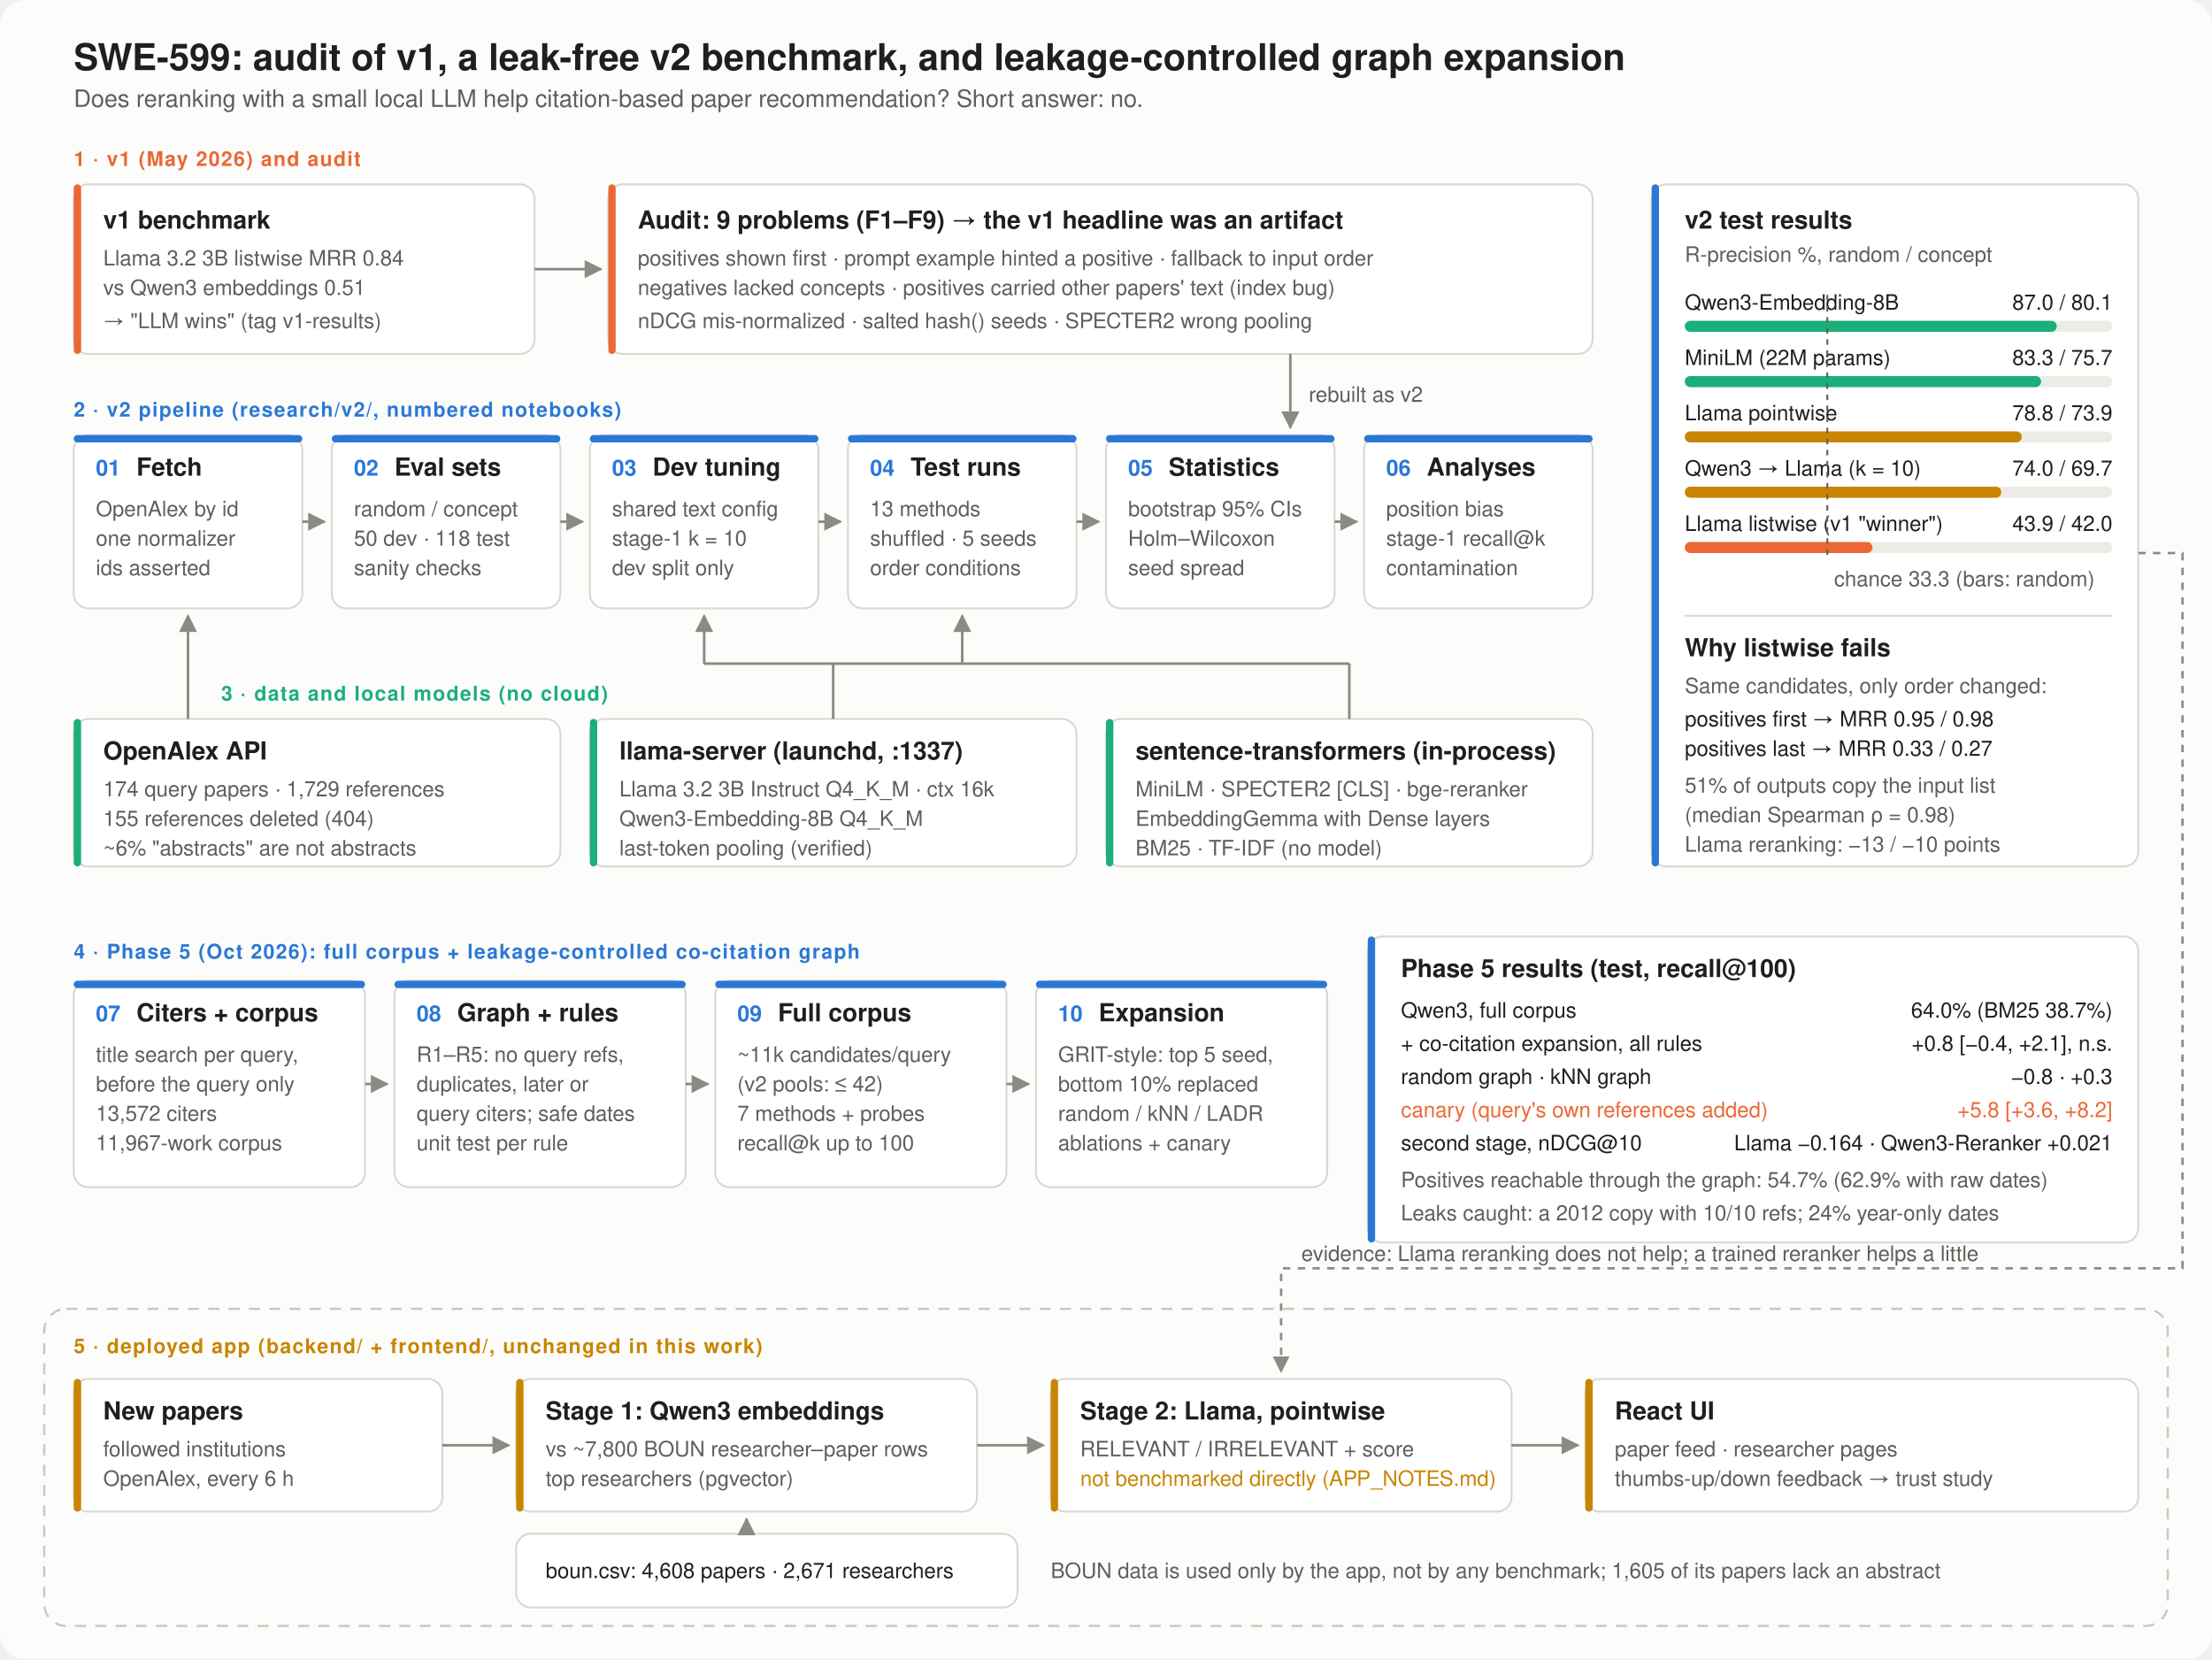
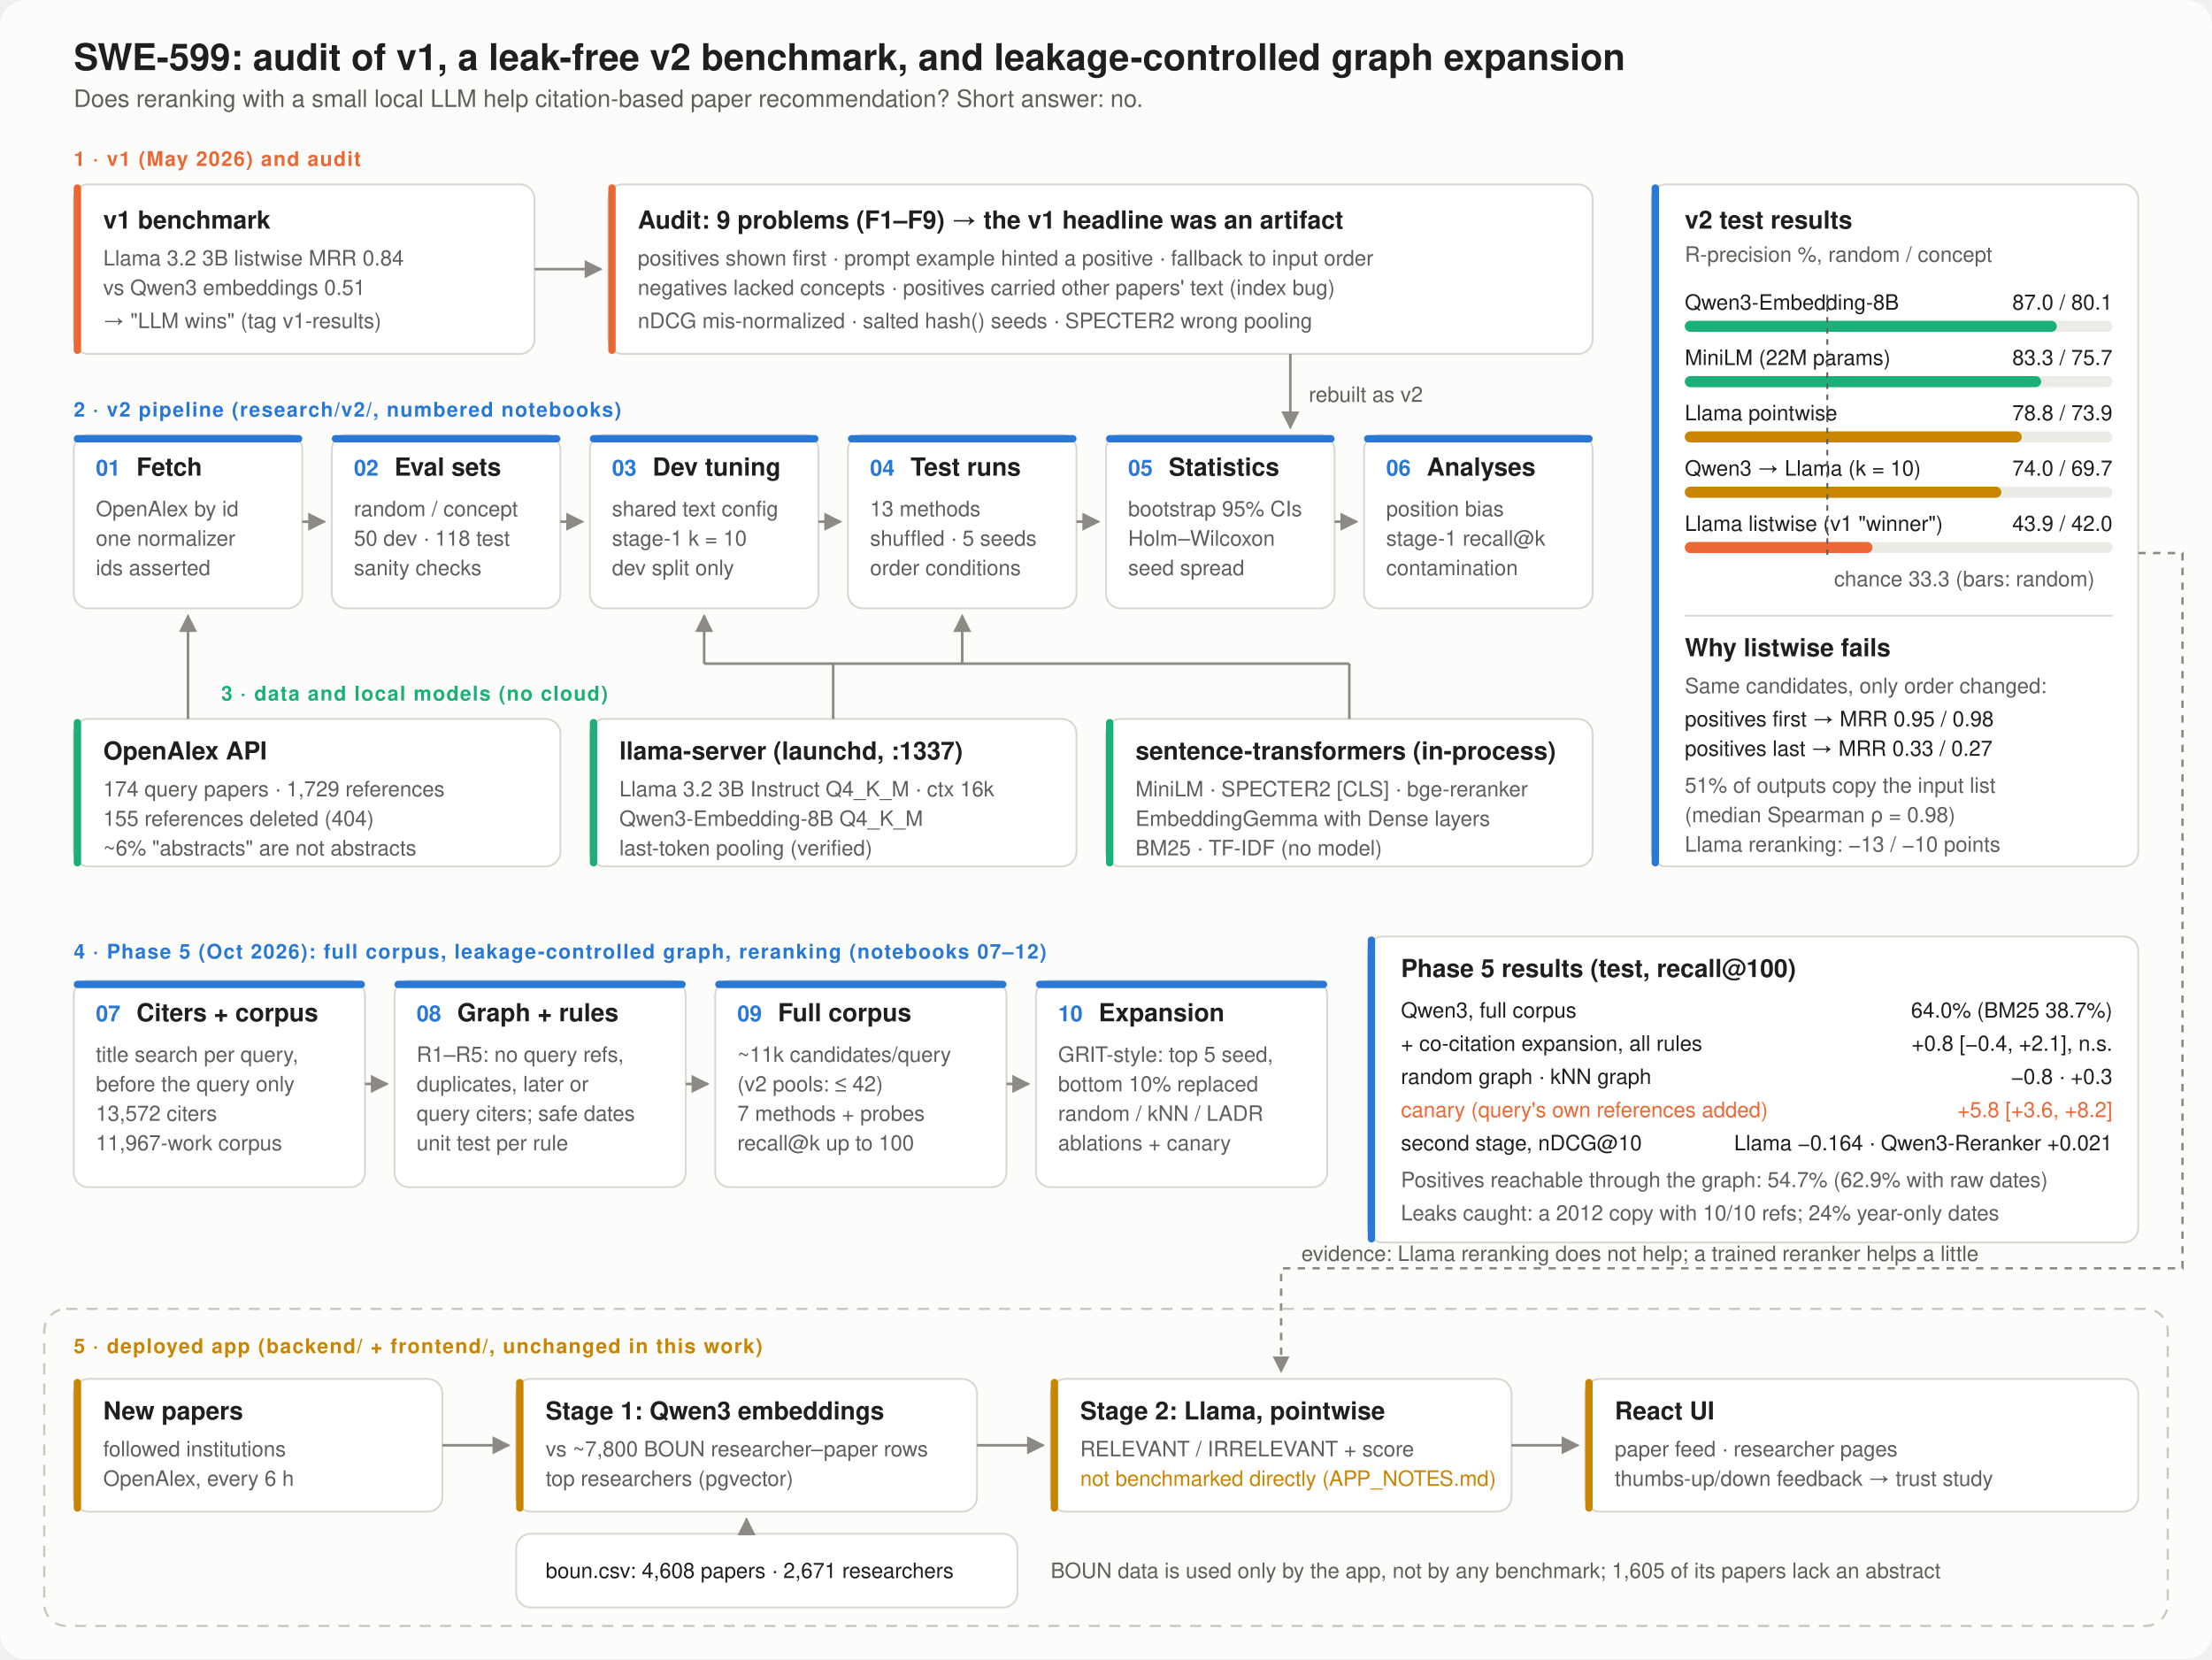
<svg xmlns="http://www.w3.org/2000/svg" viewBox="0 0 1200 900" width="1200" height="900" font-family="-apple-system, BlinkMacSystemFont, 'Segoe UI', Helvetica, Arial, sans-serif" role="img" aria-labelledby="t d">
  <style>
    .bg { fill: #fcfcfb; }
    .box { fill: #ffffff; stroke: #d9d7cf; stroke-width: 1; }
    .lane { fill: none; stroke: #c9c7bf; stroke-width: 1.2; stroke-dasharray: 6 5; }
    .ink { fill: #1f1f1e; }
    .muted { fill: #5f5e5a; }
    .title { font-size: 20px; font-weight: 650; }
    .sub { font-size: 13px; }
    .h { font-size: 13.5px; font-weight: 650; }
    .t { font-size: 11.5px; }
    .lab { font-size: 11px; font-weight: 650; letter-spacing: 0.06em; text-transform: uppercase; }
    .num { font-size: 12px; font-weight: 700; }
    .line { stroke: #8c8a83; stroke-width: 1.4; fill: none; }
    .dash { stroke: #8c8a83; stroke-width: 1.3; fill: none; stroke-dasharray: 4 4; }
    .head { fill: #8c8a83; }
    .v1 { fill: #eb6834; }  .v1s { stroke: #eb6834; }
    .v2 { fill: #2a78d6; }  .v2s { stroke: #2a78d6; }
    .mod { fill: #1baf7a; } .mods { stroke: #1baf7a; }
    .app { fill: #c98500; } .apps { stroke: #c98500; }
    .barbg { fill: #ecebe6; }
    .chance { stroke: #5f5e5a; stroke-width: 1; stroke-dasharray: 3 3; }
    @media (prefers-color-scheme: dark) {
      .bg { fill: #1a1a19; }
      .box { fill: #232322; stroke: #3f3e3a; }
      .lane { stroke: #4a4944; }
      .ink { fill: #f3f2ed; }
      .muted { fill: #b6b4ab; }
      .line, .dash { stroke: #8f8d85; }
      .head { fill: #8f8d85; }
      .v1 { fill: #f07a4c; } .v1s { stroke: #f07a4c; }
      .v2 { fill: #4a8fe6; } .v2s { stroke: #4a8fe6; }
      .mod { fill: #2cc28c; } .mods { stroke: #2cc28c; }
      .app { fill: #e0a21f; } .apps { stroke: #e0a21f; }
      .barbg { fill: #33322f; }
      .chance { stroke: #b6b4ab; }
    }
  </style>
  <defs>
    <marker id="arrow" viewBox="0 0 10 10" refX="9" refY="5" markerWidth="7" markerHeight="7" orient="auto-start-reverse">
      <path d="M0,0 L10,5 L0,10 z" class="head" />
    </marker>
  </defs>
  <rect class="bg" x="0" y="0" width="1200" height="900" rx="14" />
  <text class="ink title" x="40" y="38">SWE-599: audit of v1, a leak-free v2 benchmark, and leakage-controlled graph expansion</text>
  <text class="muted sub" x="40" y="58">Does reranking with a small local LLM help citation-based paper recommendation? Short answer: no.</text>
  <text class="v1 lab" x="40" y="90">1 · v1 (May 2026) and audit</text>
  <rect class="box" x="40" y="100" width="250" height="92" rx="8" />
  <rect class="v1" x="40" y="100" width="4" height="92" rx="2" />
  <text class="ink h" x="56" y="124">v1 benchmark</text>
  <text class="muted t" x="56" y="144">Llama 3.2 3B listwise MRR 0.84</text>
  <text class="muted t" x="56" y="160">vs Qwen3 embeddings 0.51</text>
  <text class="muted t" x="56" y="178">→ "LLM wins" (tag v1-results)</text>
  <line class="line" x1="290" y1="146" x2="326" y2="146" marker-end="url(#arrow)" />
  <rect class="box" x="330" y="100" width="534" height="92" rx="8" />
  <rect class="v1" x="330" y="100" width="4" height="92" rx="2" />
  <text class="ink h" x="346" y="124">Audit: 9 problems (F1–F9) → the v1 headline was an artifact</text>
  <text class="muted t" x="346" y="144">positives shown first · prompt example hinted a positive · fallback to input order</text>
  <text class="muted t" x="346" y="160">negatives lacked concepts · positives carried other papers' text (index bug)</text>
  <text class="muted t" x="346" y="178">nDCG mis-normalized · salted hash() seeds · SPECTER2 wrong pooling</text>
  <path class="line" d="M 700 192 L 700 232" marker-end="url(#arrow)" />
  <text class="muted t" x="710" y="218">rebuilt as v2</text>
  <text class="v2 lab" x="40" y="226">2 · v2 pipeline (research/v2/, numbered notebooks)</text>
  <g>
    <rect class="box" x="40" y="236" width="124" height="94" rx="8" />
    <rect class="v2" x="40" y="236" width="124" height="4" rx="2" />
    <text class="v2 num" x="52" y="258">01</text>
    <text class="ink h" x="74" y="258">Fetch</text>
    <text class="muted t" x="52" y="280">OpenAlex by id</text>
    <text class="muted t" x="52" y="296">one normalizer</text>
    <text class="muted t" x="52" y="312">ids asserted</text>
  </g>
  <line class="line" x1="164" y1="283" x2="176" y2="283" marker-end="url(#arrow)" />
  <g>
    <rect class="box" x="180" y="236" width="124" height="94" rx="8" />
    <rect class="v2" x="180" y="236" width="124" height="4" rx="2" />
    <text class="v2 num" x="192" y="258">02</text>
    <text class="ink h" x="214" y="258">Eval sets</text>
    <text class="muted t" x="192" y="280">random / concept</text>
    <text class="muted t" x="192" y="296">50 dev · 118 test</text>
    <text class="muted t" x="192" y="312">sanity checks</text>
  </g>
  <line class="line" x1="304" y1="283" x2="316" y2="283" marker-end="url(#arrow)" />
  <g>
    <rect class="box" x="320" y="236" width="124" height="94" rx="8" />
    <rect class="v2" x="320" y="236" width="124" height="4" rx="2" />
    <text class="v2 num" x="332" y="258">03</text>
    <text class="ink h" x="354" y="258">Dev tuning</text>
    <text class="muted t" x="332" y="280">shared text config</text>
    <text class="muted t" x="332" y="296">stage-1 k = 10</text>
    <text class="muted t" x="332" y="312">dev split only</text>
  </g>
  <line class="line" x1="444" y1="283" x2="456" y2="283" marker-end="url(#arrow)" />
  <g>
    <rect class="box" x="460" y="236" width="124" height="94" rx="8" />
    <rect class="v2" x="460" y="236" width="124" height="4" rx="2" />
    <text class="v2 num" x="472" y="258">04</text>
    <text class="ink h" x="494" y="258">Test runs</text>
    <text class="muted t" x="472" y="280">13 methods</text>
    <text class="muted t" x="472" y="296">shuffled · 5 seeds</text>
    <text class="muted t" x="472" y="312">order conditions</text>
  </g>
  <line class="line" x1="584" y1="283" x2="596" y2="283" marker-end="url(#arrow)" />
  <g>
    <rect class="box" x="600" y="236" width="124" height="94" rx="8" />
    <rect class="v2" x="600" y="236" width="124" height="4" rx="2" />
    <text class="v2 num" x="612" y="258">05</text>
    <text class="ink h" x="634" y="258">Statistics</text>
    <text class="muted t" x="612" y="280">bootstrap 95% CIs</text>
    <text class="muted t" x="612" y="296">Holm–Wilcoxon</text>
    <text class="muted t" x="612" y="312">seed spread</text>
  </g>
  <line class="line" x1="724" y1="283" x2="736" y2="283" marker-end="url(#arrow)" />
  <g>
    <rect class="box" x="740" y="236" width="124" height="94" rx="8" />
    <rect class="v2" x="740" y="236" width="124" height="4" rx="2" />
    <text class="v2 num" x="752" y="258">06</text>
    <text class="ink h" x="774" y="258">Analyses</text>
    <text class="muted t" x="752" y="280">position bias</text>
    <text class="muted t" x="752" y="296">stage-1 recall@k</text>
    <text class="muted t" x="752" y="312">contamination</text>
  </g>
  <text class="mod lab" x="120" y="380">3 · data and local models (no cloud)</text>
  <rect class="box" x="40" y="390" width="264" height="80" rx="8" />
  <rect class="mod" x="40" y="390" width="4" height="80" rx="2" />
  <text class="ink h" x="56" y="412">OpenAlex API</text>
  <text class="muted t" x="56" y="432">174 query papers · 1,729 references</text>
  <text class="muted t" x="56" y="448">155 references deleted (404)</text>
  <text class="muted t" x="56" y="464">~6% "abstracts" are not abstracts</text>
  <path class="line" d="M 102 390 L 102 334" marker-end="url(#arrow)" />
  <rect class="box" x="320" y="390" width="264" height="80" rx="8" />
  <rect class="mod" x="320" y="390" width="4" height="80" rx="2" />
  <text class="ink h" x="336" y="412">llama-server (launchd, :1337)</text>
  <text class="muted t" x="336" y="432">Llama 3.2 3B Instruct Q4_K_M · ctx 16k</text>
  <text class="muted t" x="336" y="448">Qwen3-Embedding-8B Q4_K_M</text>
  <text class="muted t" x="336" y="464">last-token pooling (verified)</text>
  <rect class="box" x="600" y="390" width="264" height="80" rx="8" />
  <rect class="mod" x="600" y="390" width="4" height="80" rx="2" />
  <text class="ink h" x="616" y="412">sentence-transformers (in-process)</text>
  <text class="muted t" x="616" y="432">MiniLM · SPECTER2 [CLS] · bge-reranker</text>
  <text class="muted t" x="616" y="448">EmbeddingGemma with Dense layers</text>
  <text class="muted t" x="616" y="464">BM25 · TF-IDF (no model)</text>
  <path class="line" d="M 452 390 L 452 360" />
  <path class="line" d="M 732 390 L 732 360" />
  <path class="line" d="M 382 360 L 732 360" />
  <path class="line" d="M 382 360 L 382 334" marker-end="url(#arrow)" />
  <path class="line" d="M 522 360 L 522 334" marker-end="url(#arrow)" />
  <rect class="box" x="896" y="100" width="264" height="370" rx="8" />
  <rect class="v2" x="896" y="100" width="4" height="370" rx="2" />
  <text class="ink h" x="914" y="124">v2 test results</text>
  <text class="muted t" x="914" y="142">R-precision %, random / concept</text>
  <g class="t">
    <text class="ink t" x="914" y="168">Qwen3-Embedding-8B</text>
    <text class="ink t" x="1146" y="168" text-anchor="end">87.0 / 80.1</text>
    <rect class="barbg" x="914" y="174" width="232" height="6" rx="3" />
    <rect class="mod" x="914" y="174" width="201.8" height="6" rx="3" />
    <text class="ink t" x="914" y="198">MiniLM (22M params)</text>
    <text class="ink t" x="1146" y="198" text-anchor="end">83.3 / 75.7</text>
    <rect class="barbg" x="914" y="204" width="232" height="6" rx="3" />
    <rect class="mod" x="914" y="204" width="193.3" height="6" rx="3" />
    <text class="ink t" x="914" y="228">Llama pointwise</text>
    <text class="ink t" x="1146" y="228" text-anchor="end">78.8 / 73.9</text>
    <rect class="barbg" x="914" y="234" width="232" height="6" rx="3" />
    <rect class="app" x="914" y="234" width="182.8" height="6" rx="3" />
    <text class="ink t" x="914" y="258">Qwen3 → Llama (k = 10)</text>
    <text class="ink t" x="1146" y="258" text-anchor="end">74.0 / 69.7</text>
    <rect class="barbg" x="914" y="264" width="232" height="6" rx="3" />
    <rect class="app" x="914" y="264" width="171.7" height="6" rx="3" />
    <text class="ink t" x="914" y="288">Llama listwise (v1 "winner")</text>
    <text class="ink t" x="1146" y="288" text-anchor="end">43.9 / 42.0</text>
    <rect class="barbg" x="914" y="294" width="232" height="6" rx="3" />
    <rect class="v1" x="914" y="294" width="101.8" height="6" rx="3" />
    <line class="chance" x1="991.3" y1="160" x2="991.3" y2="304" />
    <text class="muted t" x="995" y="318">chance 33.3 (bars: random)</text>
  </g>
  <line class="box" x1="914" y1="334" x2="1146" y2="334" style="stroke-width:1" />
  <text class="ink h" x="914" y="356">Why listwise fails</text>
  <text class="muted t" x="914" y="376">Same candidates, only order changed:</text>
  <text class="ink t" x="914" y="394">positives first → MRR 0.95 / 0.98</text>
  <text class="ink t" x="914" y="410">positives last → MRR 0.33 / 0.27</text>
  <text class="muted t" x="914" y="430">51% of outputs copy the input list</text>
  <text class="muted t" x="914" y="446">(median Spearman ρ = 0.98)</text>
  <text class="muted t" x="914" y="462">Llama reranking: −13 / −10 points</text>
-   <text class="v2 lab" x="40" y="520">4 · Phase 5 (Oct 2026): full corpus + leakage-controlled co-citation graph</text>
+   <text class="v2 lab" x="40" y="520">4 · Phase 5 (Oct 2026): full corpus, leakage-controlled graph, reranking (notebooks 07–12)</text>
  <g>
    <rect class="box" x="40" y="532" width="158" height="112" rx="8" />
    <rect class="v2" x="40" y="532" width="158" height="4" rx="2" />
    <text class="v2 num" x="52" y="554">07</text>
    <text class="ink h" x="74" y="554">Citers + corpus</text>
    <text class="muted t" x="52" y="576">title search per query,</text>
    <text class="muted t" x="52" y="592">before the query only</text>
    <text class="muted t" x="52" y="608">13,572 citers</text>
    <text class="muted t" x="52" y="624">11,967-work corpus</text>
  </g>
  <line class="line" x1="198" y1="588" x2="210" y2="588" marker-end="url(#arrow)" />
  <g>
    <rect class="box" x="214" y="532" width="158" height="112" rx="8" />
    <rect class="v2" x="214" y="532" width="158" height="4" rx="2" />
    <text class="v2 num" x="226" y="554">08</text>
    <text class="ink h" x="248" y="554">Graph + rules</text>
    <text class="muted t" x="226" y="576">R1–R5: no query refs,</text>
    <text class="muted t" x="226" y="592">duplicates, later or</text>
    <text class="muted t" x="226" y="608">query citers; safe dates</text>
    <text class="muted t" x="226" y="624">unit test per rule</text>
  </g>
  <line class="line" x1="372" y1="588" x2="384" y2="588" marker-end="url(#arrow)" />
  <g>
    <rect class="box" x="388" y="532" width="158" height="112" rx="8" />
    <rect class="v2" x="388" y="532" width="158" height="4" rx="2" />
    <text class="v2 num" x="400" y="554">09</text>
    <text class="ink h" x="422" y="554">Full corpus</text>
    <text class="muted t" x="400" y="576">~11k candidates/query</text>
    <text class="muted t" x="400" y="592">(v2 pools: ≤ 42)</text>
    <text class="muted t" x="400" y="608">7 methods + probes</text>
    <text class="muted t" x="400" y="624">recall@k up to 100</text>
  </g>
  <line class="line" x1="546" y1="588" x2="558" y2="588" marker-end="url(#arrow)" />
  <g>
    <rect class="box" x="562" y="532" width="158" height="112" rx="8" />
    <rect class="v2" x="562" y="532" width="158" height="4" rx="2" />
    <text class="v2 num" x="574" y="554">10</text>
    <text class="ink h" x="596" y="554">Expansion</text>
    <text class="muted t" x="574" y="576">GRIT-style: top 5 seed,</text>
    <text class="muted t" x="574" y="592">bottom 10% replaced</text>
    <text class="muted t" x="574" y="608">random / kNN / LADR</text>
    <text class="muted t" x="574" y="624">ablations + canary</text>
  </g>
  <rect class="box" x="742" y="508" width="418" height="166" rx="8" />
  <rect class="v2" x="742" y="508" width="4" height="166" rx="2" />
  <text class="ink h" x="760" y="530">Phase 5 results (test, recall@100)</text>
  <text class="ink t" x="760" y="552">Qwen3, full corpus</text>
  <text class="ink t" x="1146" y="552" text-anchor="end">64.0% (BM25 38.7%)</text>
  <text class="ink t" x="760" y="570">+ co-citation expansion, all rules</text>
  <text class="ink t" x="1146" y="570" text-anchor="end">+0.8 [−0.4, +2.1], n.s.</text>
  <text class="ink t" x="760" y="588">random graph · kNN graph</text>
  <text class="ink t" x="1146" y="588" text-anchor="end">−0.8 · +0.3</text>
  <text class="v1 t" x="760" y="606">canary (query's own references added)</text>
  <text class="v1 t" x="1146" y="606" text-anchor="end">+5.8 [+3.6, +8.2]</text>
  <text class="ink t" x="760" y="624">second stage, nDCG@10</text>
  <text class="ink t" x="1146" y="624" text-anchor="end">Llama −0.164 · Qwen3-Reranker +0.021</text>
  <text class="muted t" x="760" y="644">Positives reachable through the graph: 54.7% (62.9% with raw dates)</text>
  <text class="muted t" x="760" y="662">Leaks caught: a 2012 copy with 10/10 refs; 24% year-only dates</text>
  <g transform="translate(0,210)">
    <rect class="lane" x="24" y="500" width="1152" height="172" rx="12" />
    <text class="app lab" x="40" y="524">5 · deployed app (backend/ + frontend/, unchanged in this work)</text>
    <rect class="box" x="40" y="538" width="200" height="72" rx="8" />
    <rect class="app" x="40" y="538" width="4" height="72" rx="2" />
    <text class="ink h" x="56" y="560">New papers</text>
    <text class="muted t" x="56" y="580">followed institutions</text>
    <text class="muted t" x="56" y="596">OpenAlex, every 6 h</text>
    <line class="line" x1="240" y1="574" x2="276" y2="574" marker-end="url(#arrow)" />
    <rect class="box" x="280" y="538" width="250" height="72" rx="8" />
    <rect class="app" x="280" y="538" width="4" height="72" rx="2" />
    <text class="ink h" x="296" y="560">Stage 1: Qwen3 embeddings</text>
    <text class="muted t" x="296" y="580">vs ~7,800 BOUN researcher–paper rows</text>
    <text class="muted t" x="296" y="596">top researchers (pgvector)</text>
    <line class="line" x1="530" y1="574" x2="566" y2="574" marker-end="url(#arrow)" />
    <rect class="box" x="570" y="538" width="250" height="72" rx="8" />
    <rect class="app" x="570" y="538" width="4" height="72" rx="2" />
    <text class="ink h" x="586" y="560">Stage 2: Llama, pointwise</text>
    <text class="muted t" x="586" y="580">RELEVANT / IRRELEVANT + score</text>
    <text class="app t" x="586" y="596">not benchmarked directly (APP_NOTES.md)</text>
    <line class="line" x1="820" y1="574" x2="856" y2="574" marker-end="url(#arrow)" />
    <rect class="box" x="860" y="538" width="300" height="72" rx="8" />
    <rect class="app" x="860" y="538" width="4" height="72" rx="2" />
    <text class="ink h" x="876" y="560">React UI</text>
    <text class="muted t" x="876" y="580">paper feed · researcher pages</text>
    <text class="muted t" x="876" y="596">thumbs-up/down feedback → trust study</text>
    <rect class="box" x="280" y="622" width="272" height="40" rx="8" />
    <text class="ink t" x="296" y="646">boun.csv: 4,608 papers · 2,671 researchers</text>
    <line class="line" x1="405" y1="622" x2="405" y2="614" marker-end="url(#arrow)" />
    <text class="muted t" x="570" y="646">BOUN data is used only by the app, not by any benchmark; 1,605 of its papers lack an abstract</text>
  </g>
  <path class="dash" d="M 1160 300 L 1184 300 L 1184 688 L 695 688 L 695 744" marker-end="url(#arrow)" />
  <text class="muted t" x="706" y="684">evidence: Llama reranking does not help; a trained reranker helps a little</text>
</svg>
